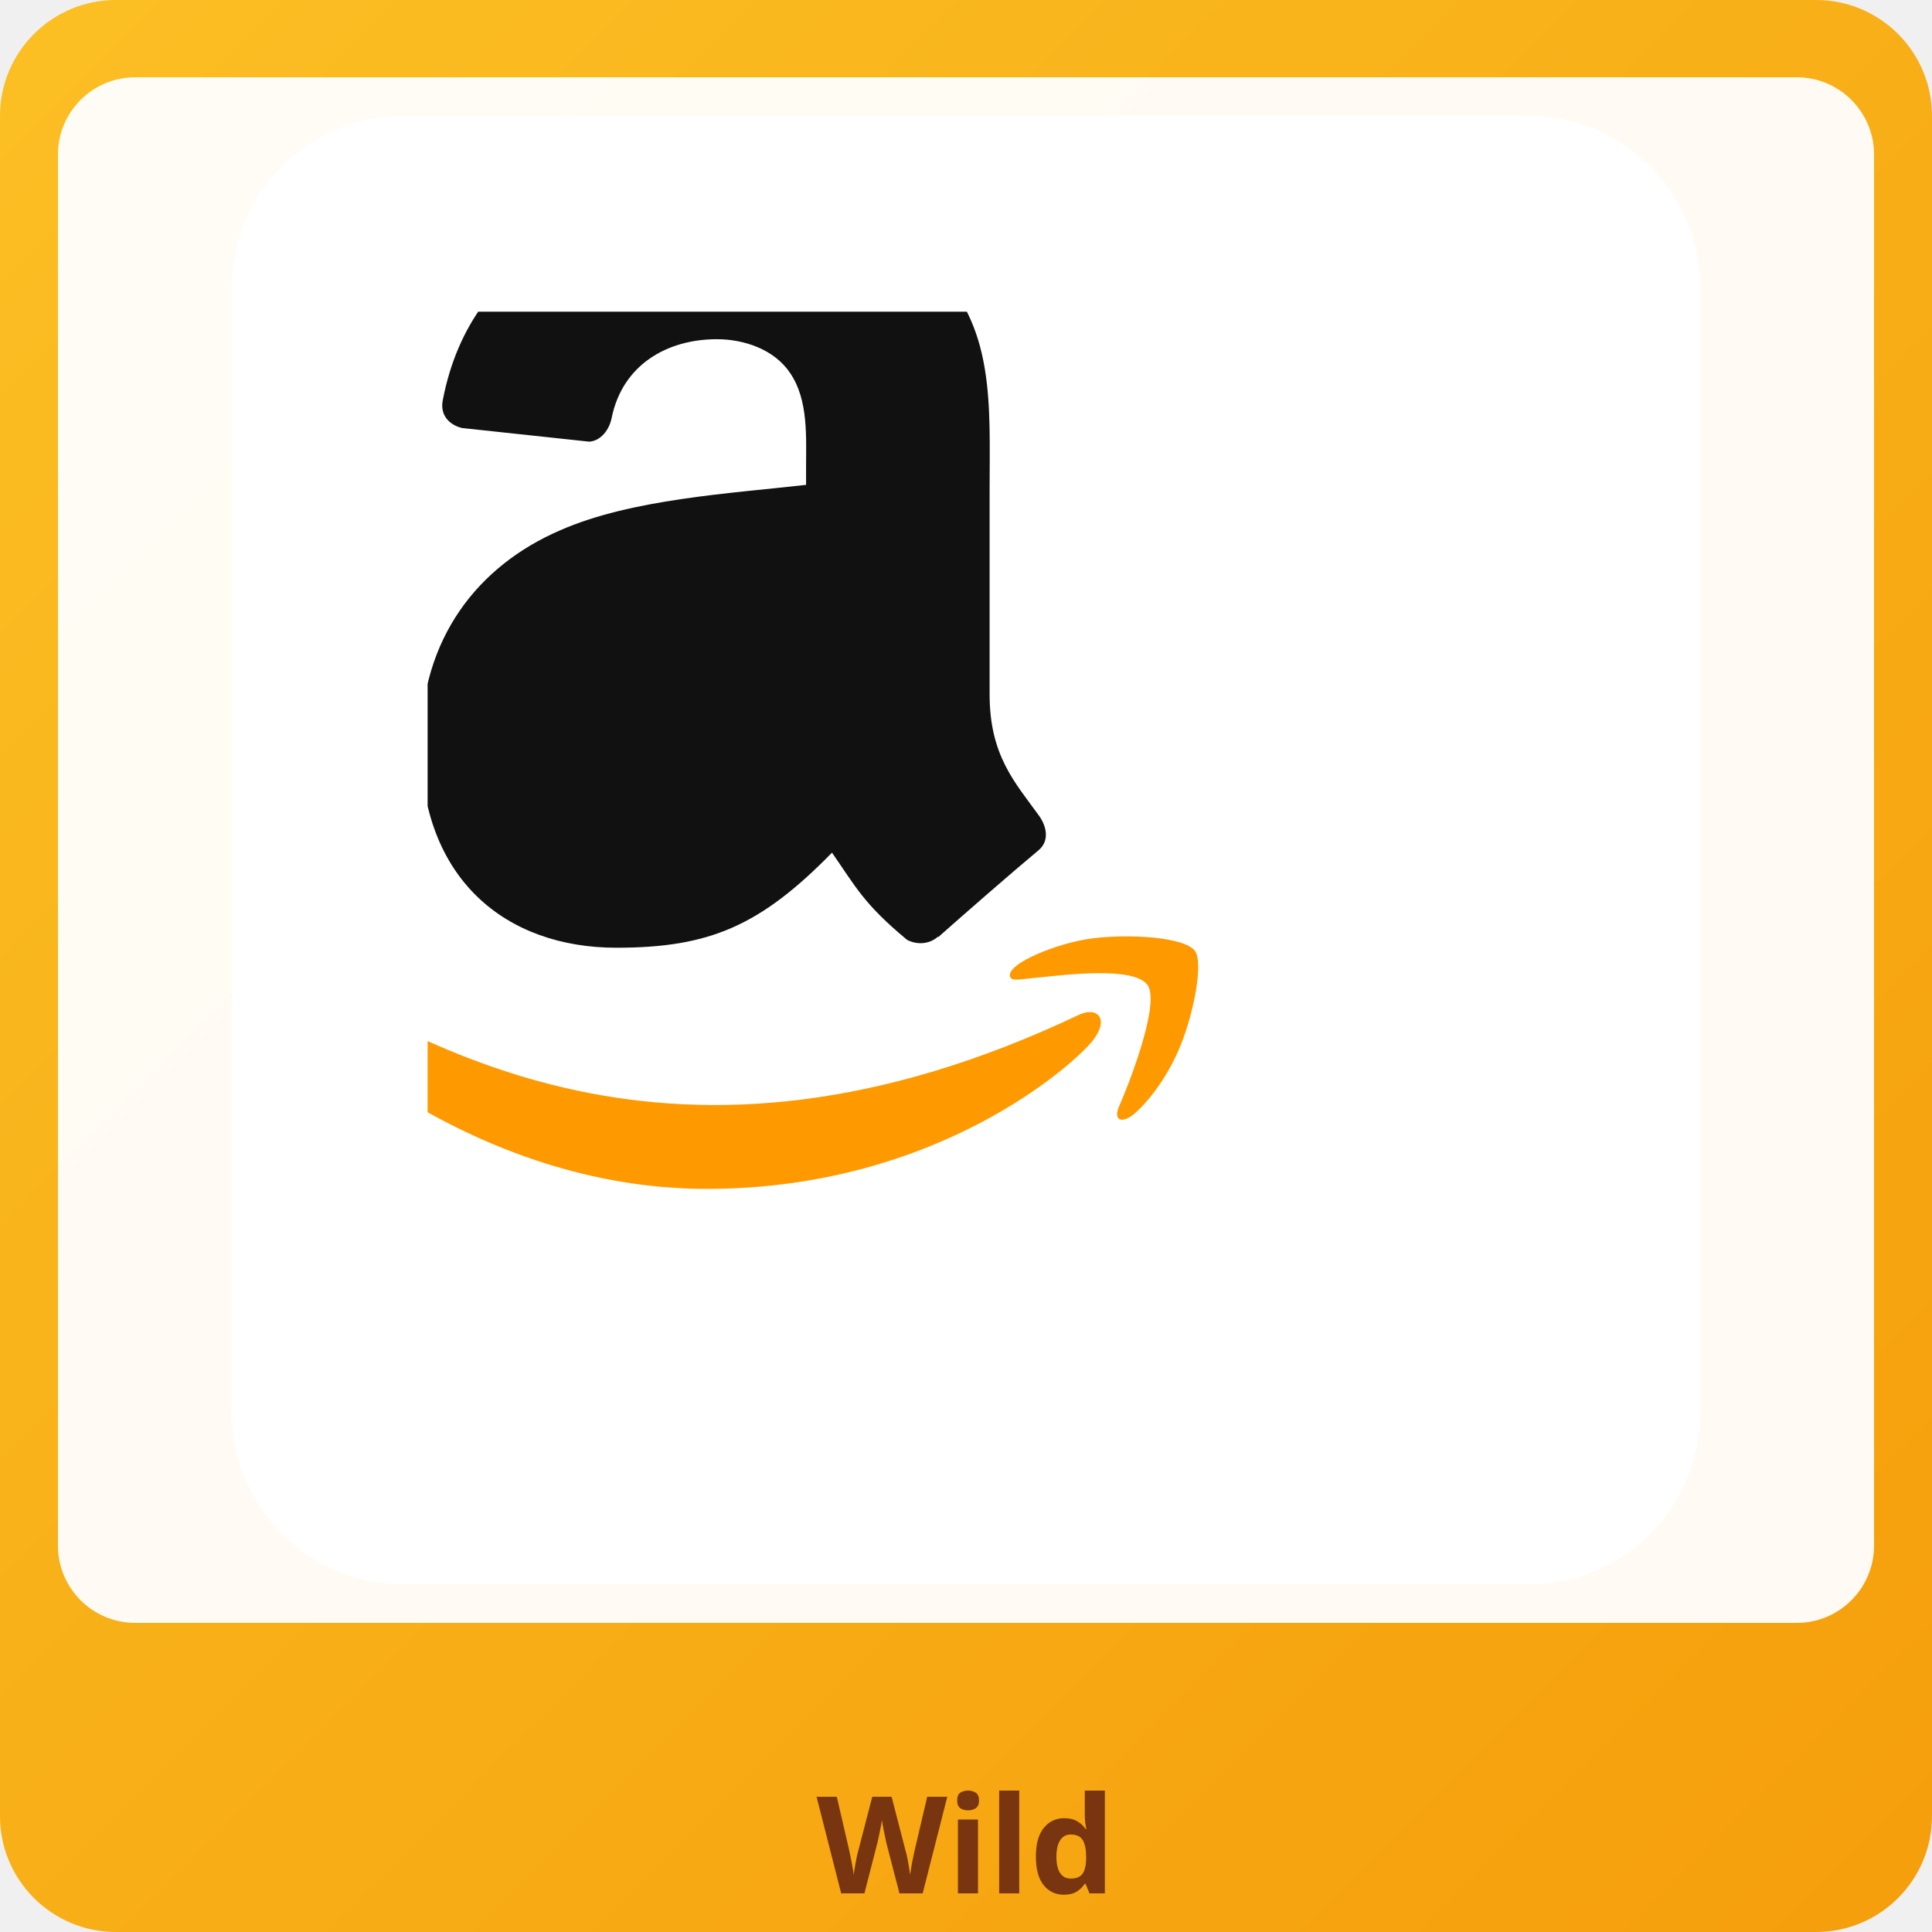
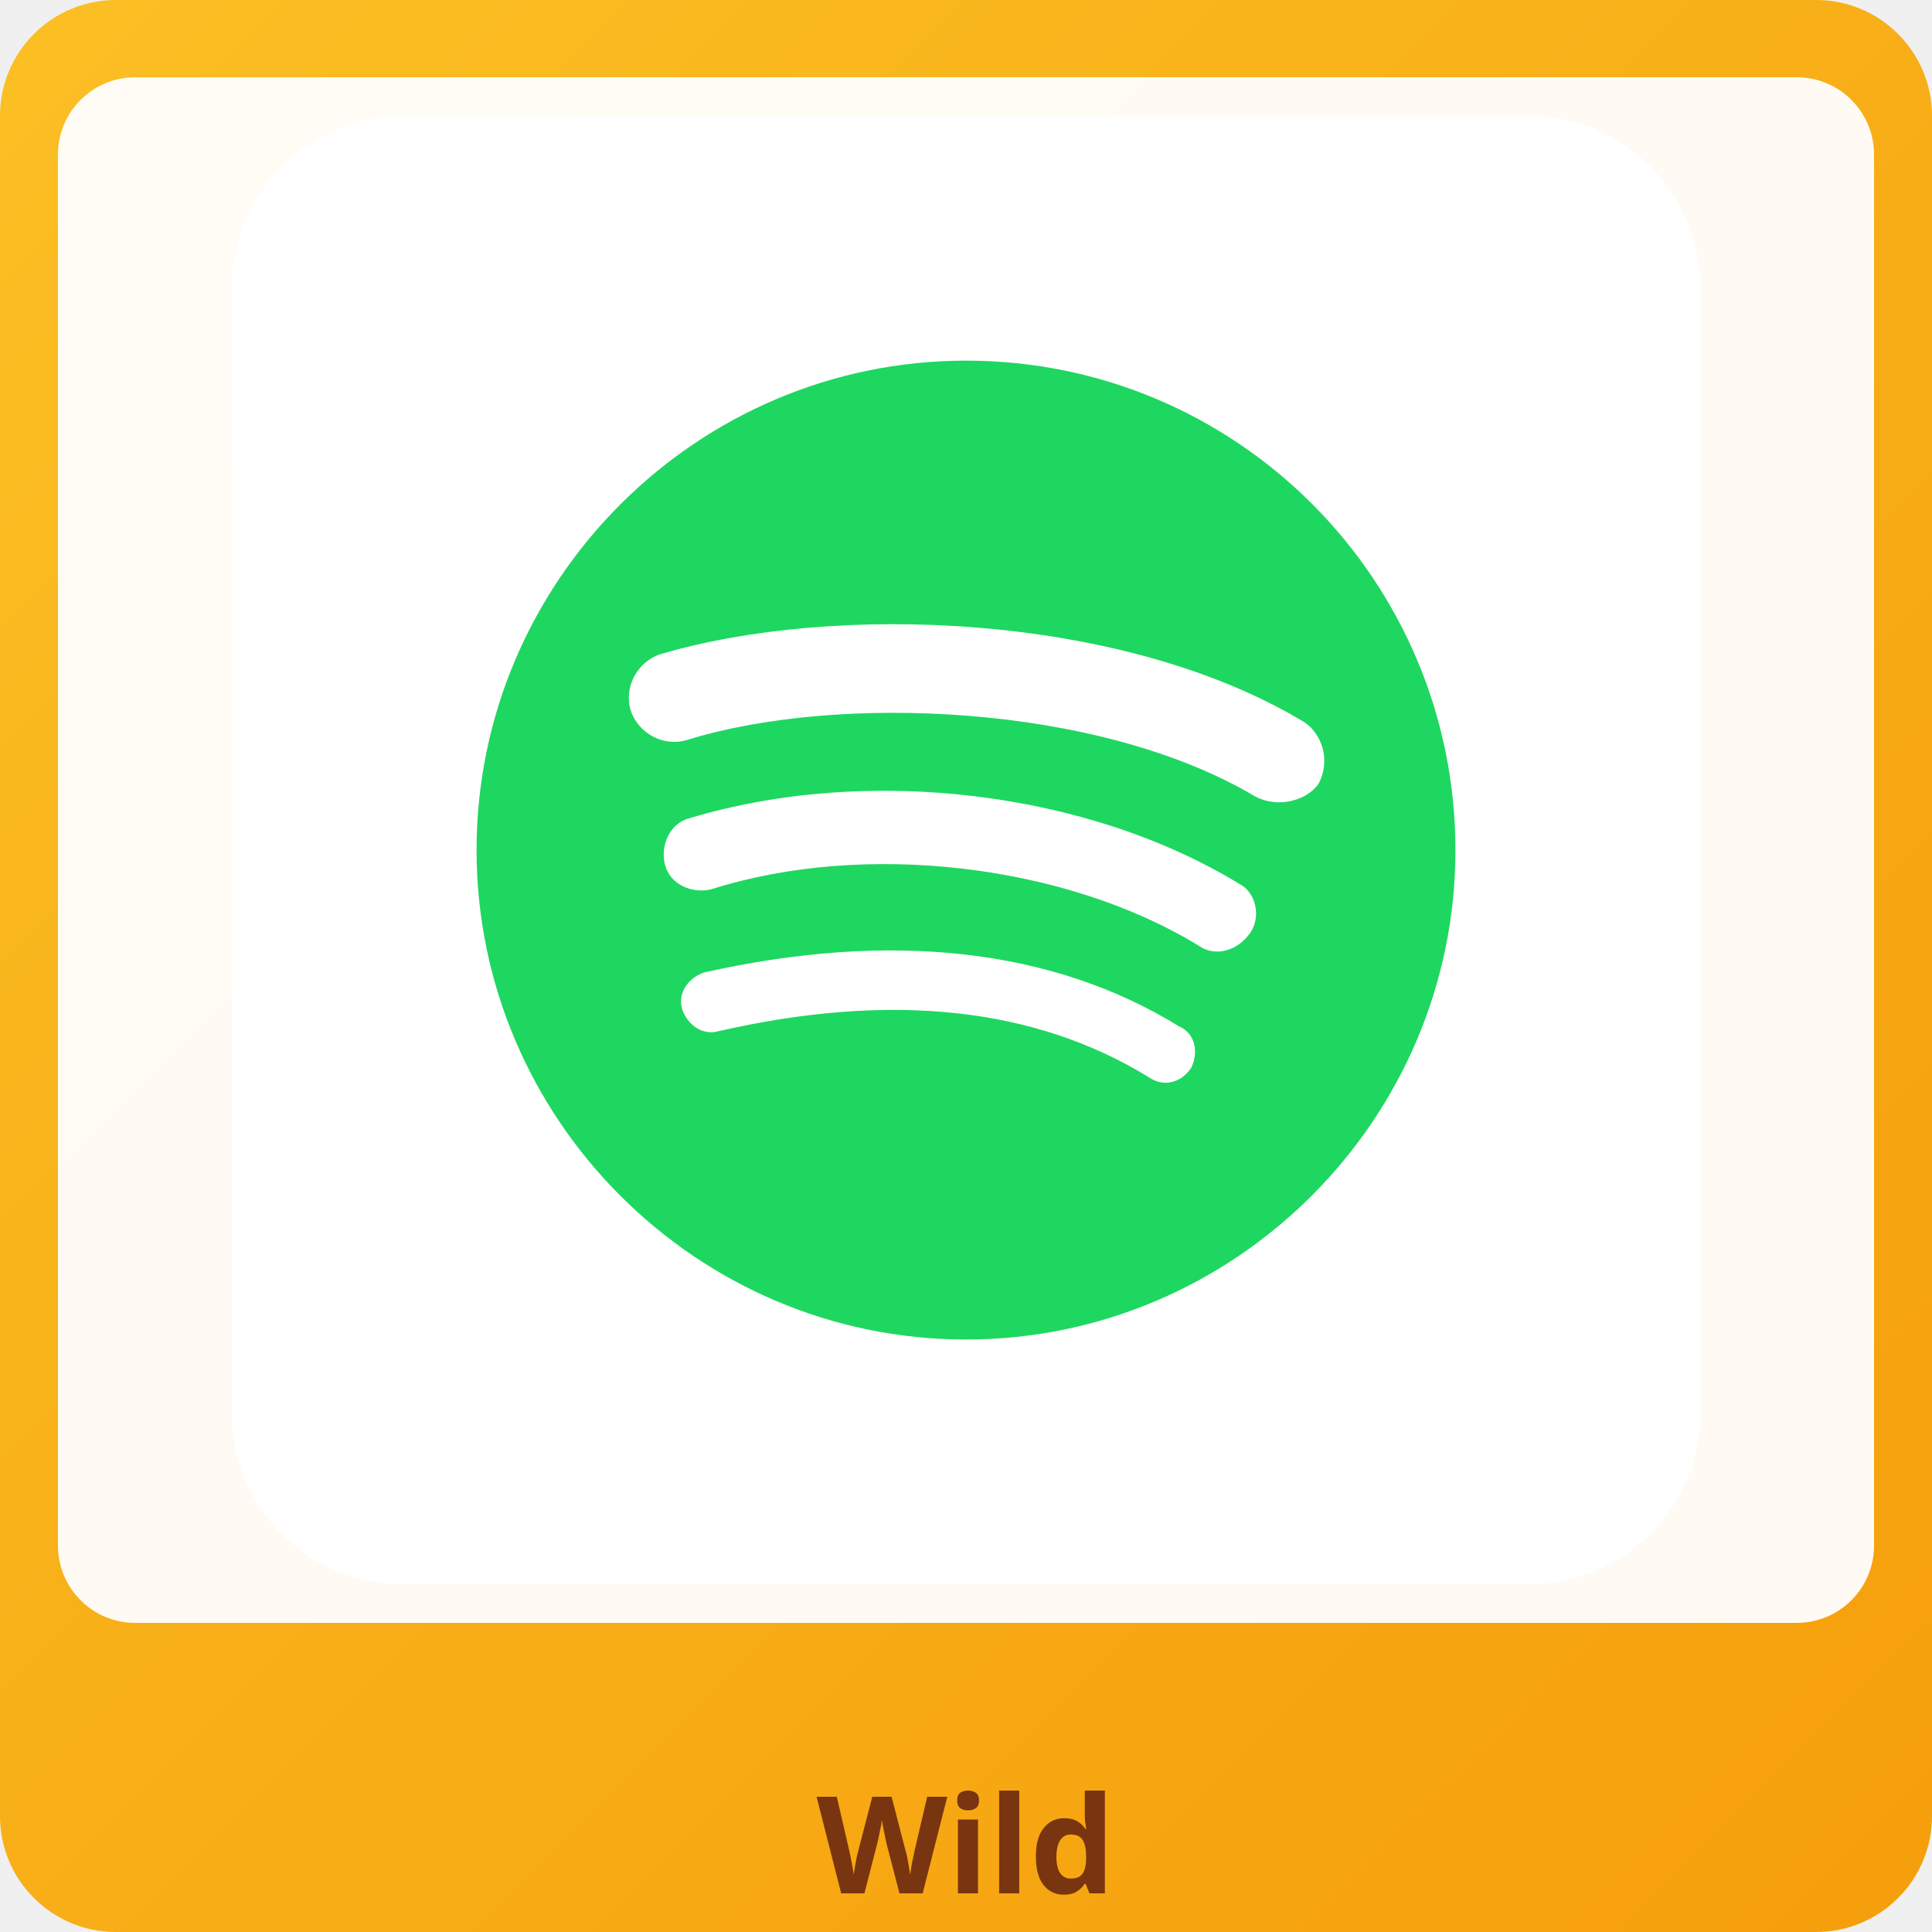
<svg xmlns="http://www.w3.org/2000/svg" width="200" height="200" viewBox="0 0 200 200" role="img" aria-label="Wild space">
  <defs>
    <linearGradient id="wildBg" x1="0%" y1="0%" x2="100%" y2="100%">
      <stop offset="0%" stop-color="#fbbf24" />
      <stop offset="100%" stop-color="#f59e0b" />
    </linearGradient>
  </defs>
  <rect width="200" height="200" rx="12" fill="url(#wildBg)" />
  <rect x="6" y="8" width="188" height="160" rx="8" fill="rgba(255,255,255,0.95)" />
  <svg x="14" y="12" width="172" height="152" viewBox="0 0 120 120" preserveAspectRatio="xMidYMid meet">
    <rect width="120" height="120" rx="14" fill="#ffffff" />
-     <svg x="16" y="16" width="88" height="88" viewBox="0 0 100 100" preserveAspectRatio="xMidYMid meet">
-       <g transform="translate(50 50) scale(0.36) translate(-192 -168)">
-         <path fill="#FF9900" d="m221.503 210.324c-105.235 50.083-170.545 8.18-212.352-17.271-2.587-1.604-6.984.375-3.169 4.757 13.928 16.888 59.573 57.593 119.153 57.593 59.621 0 95.09-32.532 99.527-38.207 4.407-5.627 1.294-8.731-3.16-6.872zm29.555-16.322c-2.826-3.68-17.184-4.366-26.22-3.256-9.05 1.078-22.634 6.609-21.453 9.93.606 1.244 1.843.686 8.06.127 6.234-.622 23.698-2.826 27.337 1.931 3.656 4.79-5.57 27.608-7.255 31.288-1.628 3.68.622 4.629 3.68 2.178 3.016-2.45 8.476-8.795 12.14-17.774 3.639-9.028 5.858-21.622 3.71-24.424z" />
-         <path fill="#111111" d="m150.744 108.13c0 13.141.332 24.1-6.31 35.77-5.361 9.489-13.853 15.324-23.341 15.324-12.952 0-20.495-9.868-20.495-24.432 0-28.75 25.76-33.968 50.146-33.968zm34.015 82.216c-2.23 1.992-5.456 2.135-7.97.806-11.196-9.298-13.189-13.615-19.356-22.487-18.502 18.882-31.596 24.527-55.601 24.527-28.37 0-50.478-17.506-50.478-52.565 0-27.373 14.85-46.018 35.96-55.126 18.313-8.066 43.884-9.489 63.43-11.718v-4.365c0-8.018.616-17.506-4.08-24.432-4.128-6.215-12.003-8.777-18.93-8.777-12.856 0-24.337 6.594-27.136 20.257-.57 3.037-2.799 6.026-5.835 6.168l-32.735-3.51c-2.751-.618-5.787-2.847-5.028-7.07 7.543-39.66 43.36-51.616 75.43-51.616 16.415 0 37.858 4.365 50.81 16.795 16.415 15.323 14.849 35.77 14.849 58.02v52.565c0 15.798 6.547 22.724 12.714 31.264 2.182 3.036 2.657 6.69-.095 8.966-6.879 5.74-19.119 16.415-25.855 22.393l-.095-.095" />
-       </g>
-     </svg>
+     <g transform="translate(20 20) scale(3.333333)">
+       <path d="M12 0C5.4 0 0 5.4 0 12s5.4 12 12 12 12-5.4 12-12S18.66 0 12 0zm5.521 17.34c-.24.359-.66.48-1.021.24-2.82-1.74-6.36-2.101-10.561-1.141-.418.122-.779-.179-.899-.539-.12-.421.18-.78.54-.9 4.56-1.021 8.52-.6 11.64 1.32.42.18.479.659.301 1.02zm1.44-3.3c-.301.42-.841.6-1.262.3-3.239-1.98-8.159-2.58-11.939-1.38-.479.12-1.02-.12-1.14-.6-.12-.48.12-1.021.6-1.141C9.6 9.9 15 10.561 18.72 12.84c.361.181.54.78.241 1.2zm.12-3.36C15.24 8.4 8.82 8.16 5.16 9.301c-.6.179-1.2-.181-1.38-.721-.18-.601.18-1.2.72-1.381 4.26-1.26 11.28-1.02 15.721 1.621.539.3.719 1.02.419 1.56-.299.421-1.02.599-1.559.3z" fill="#1ED760" />
+     </g>
  </svg>
  <text x="100" y="196" text-anchor="middle" dominant-baseline="auto" font-family="system-ui,Segoe UI,sans-serif" font-size="14" font-weight="800" fill="#78350f">Wild</text>
</svg>
